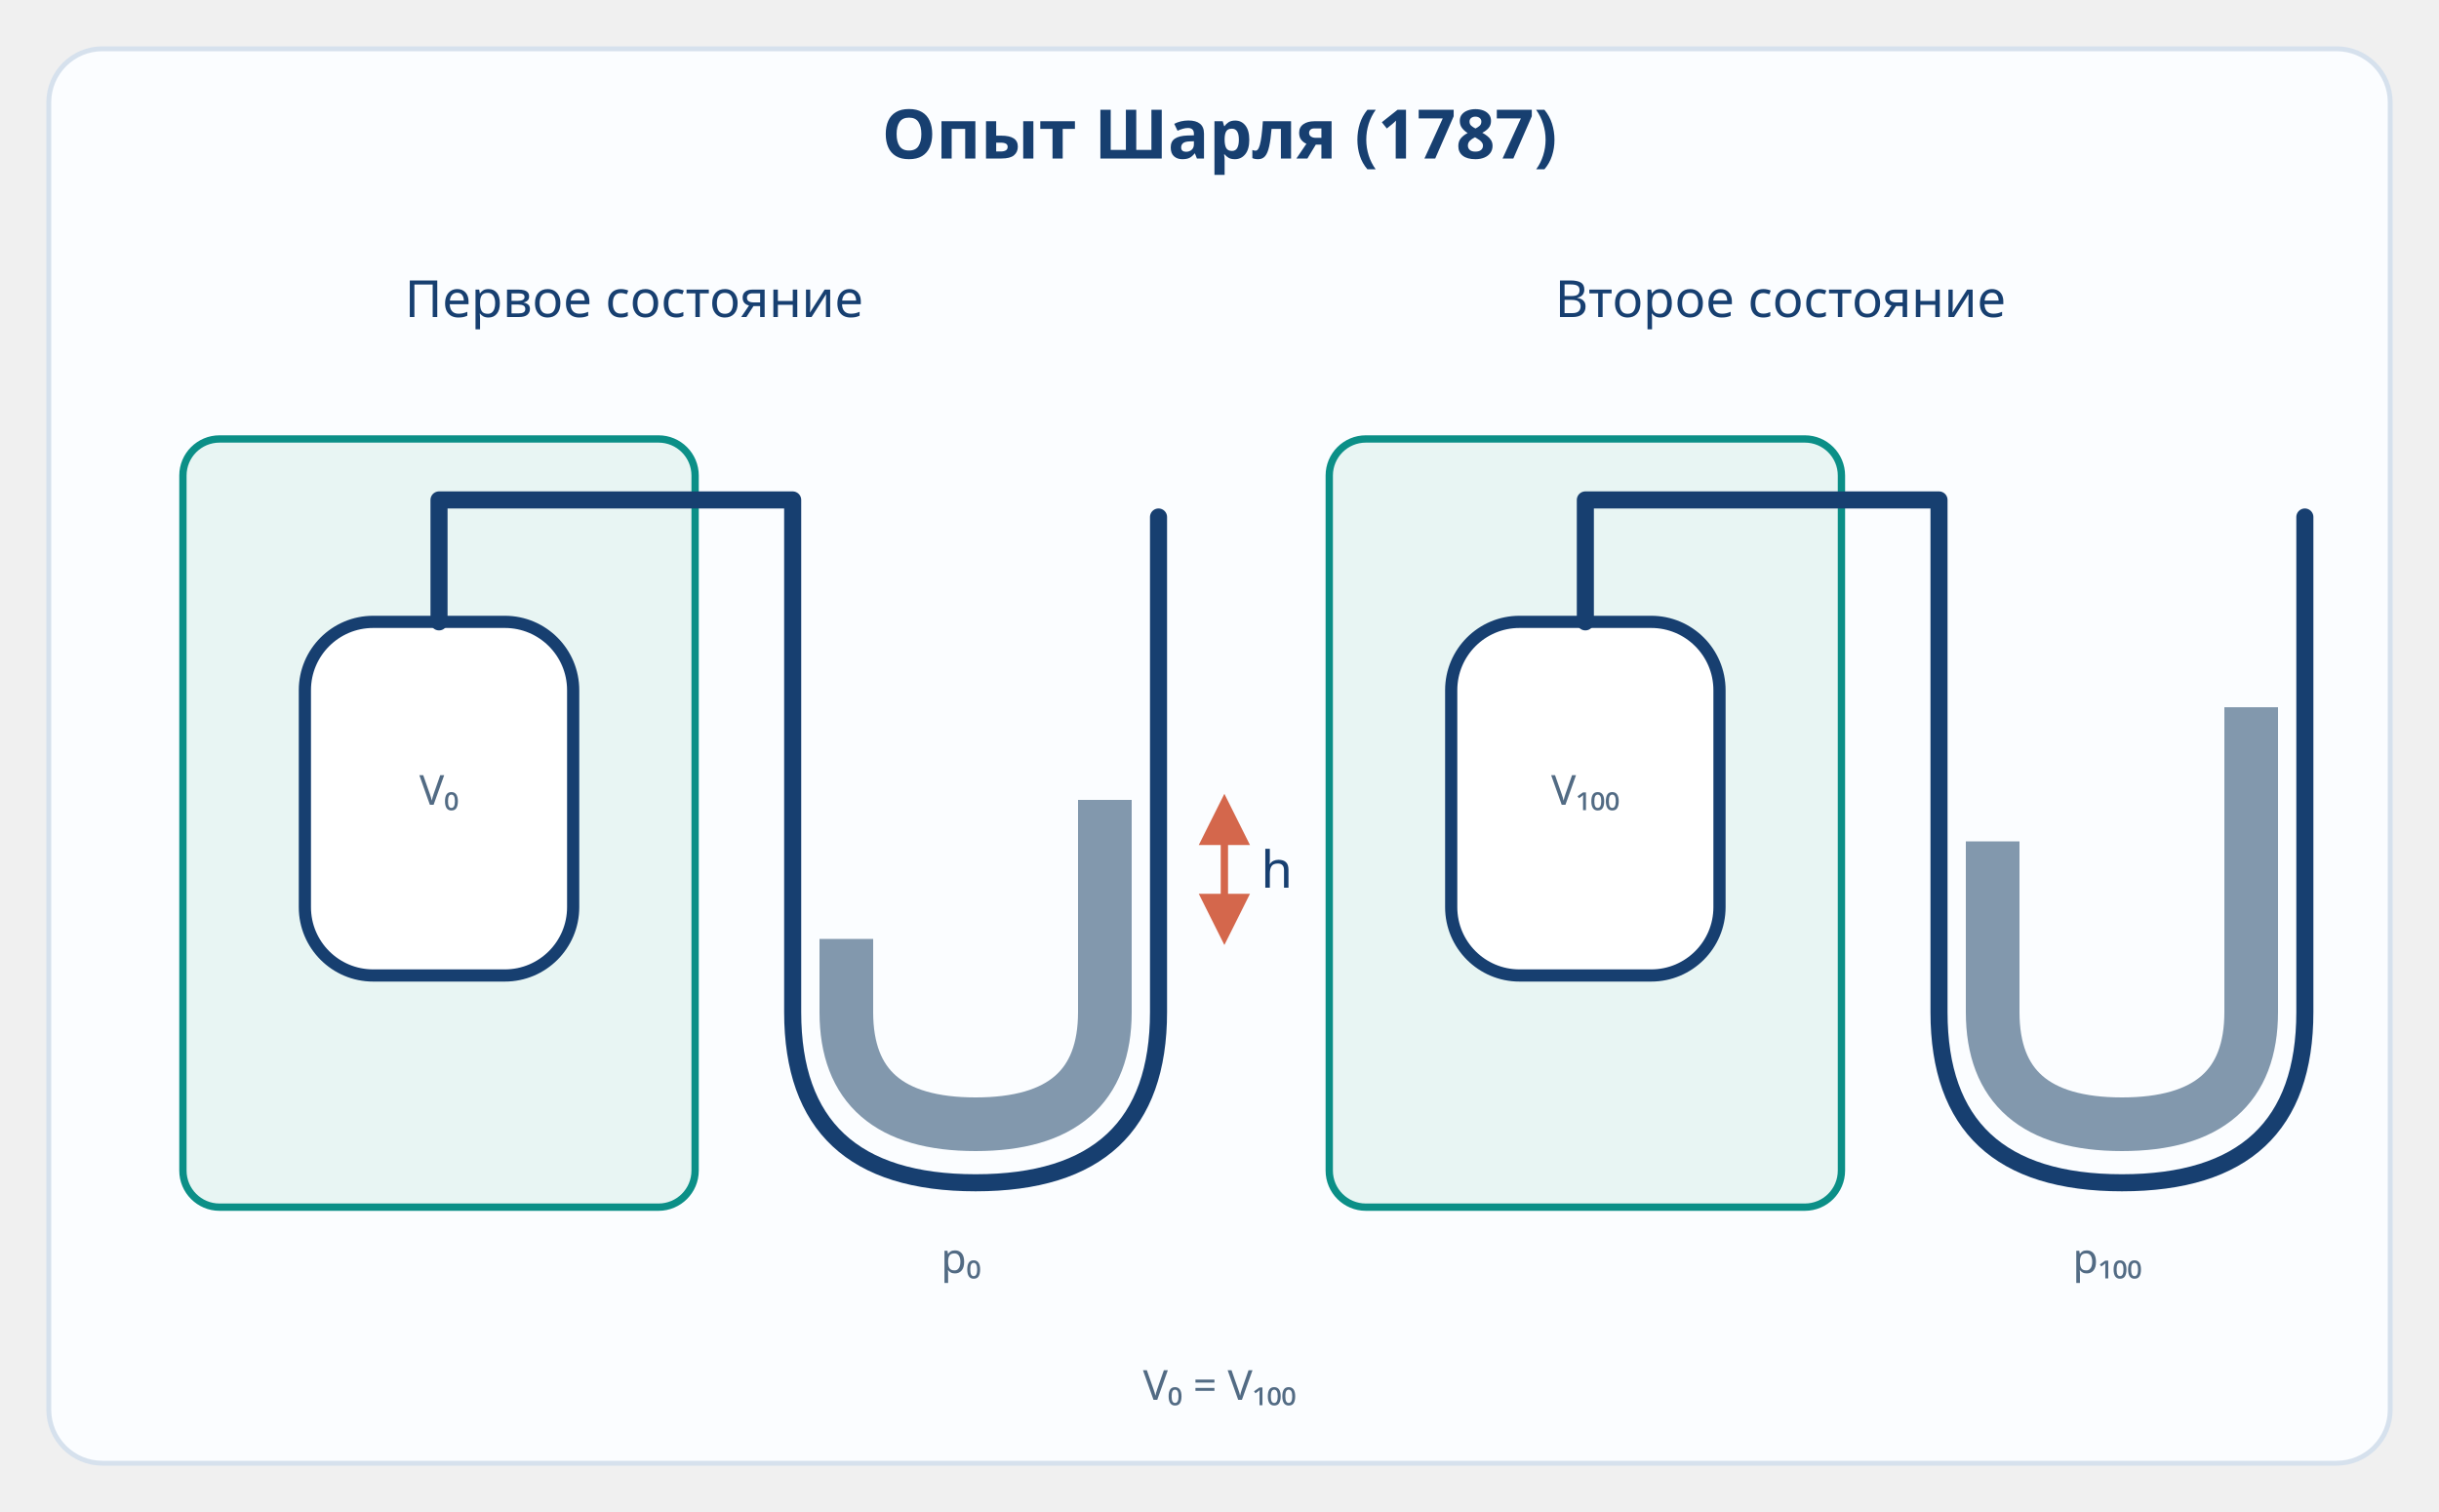
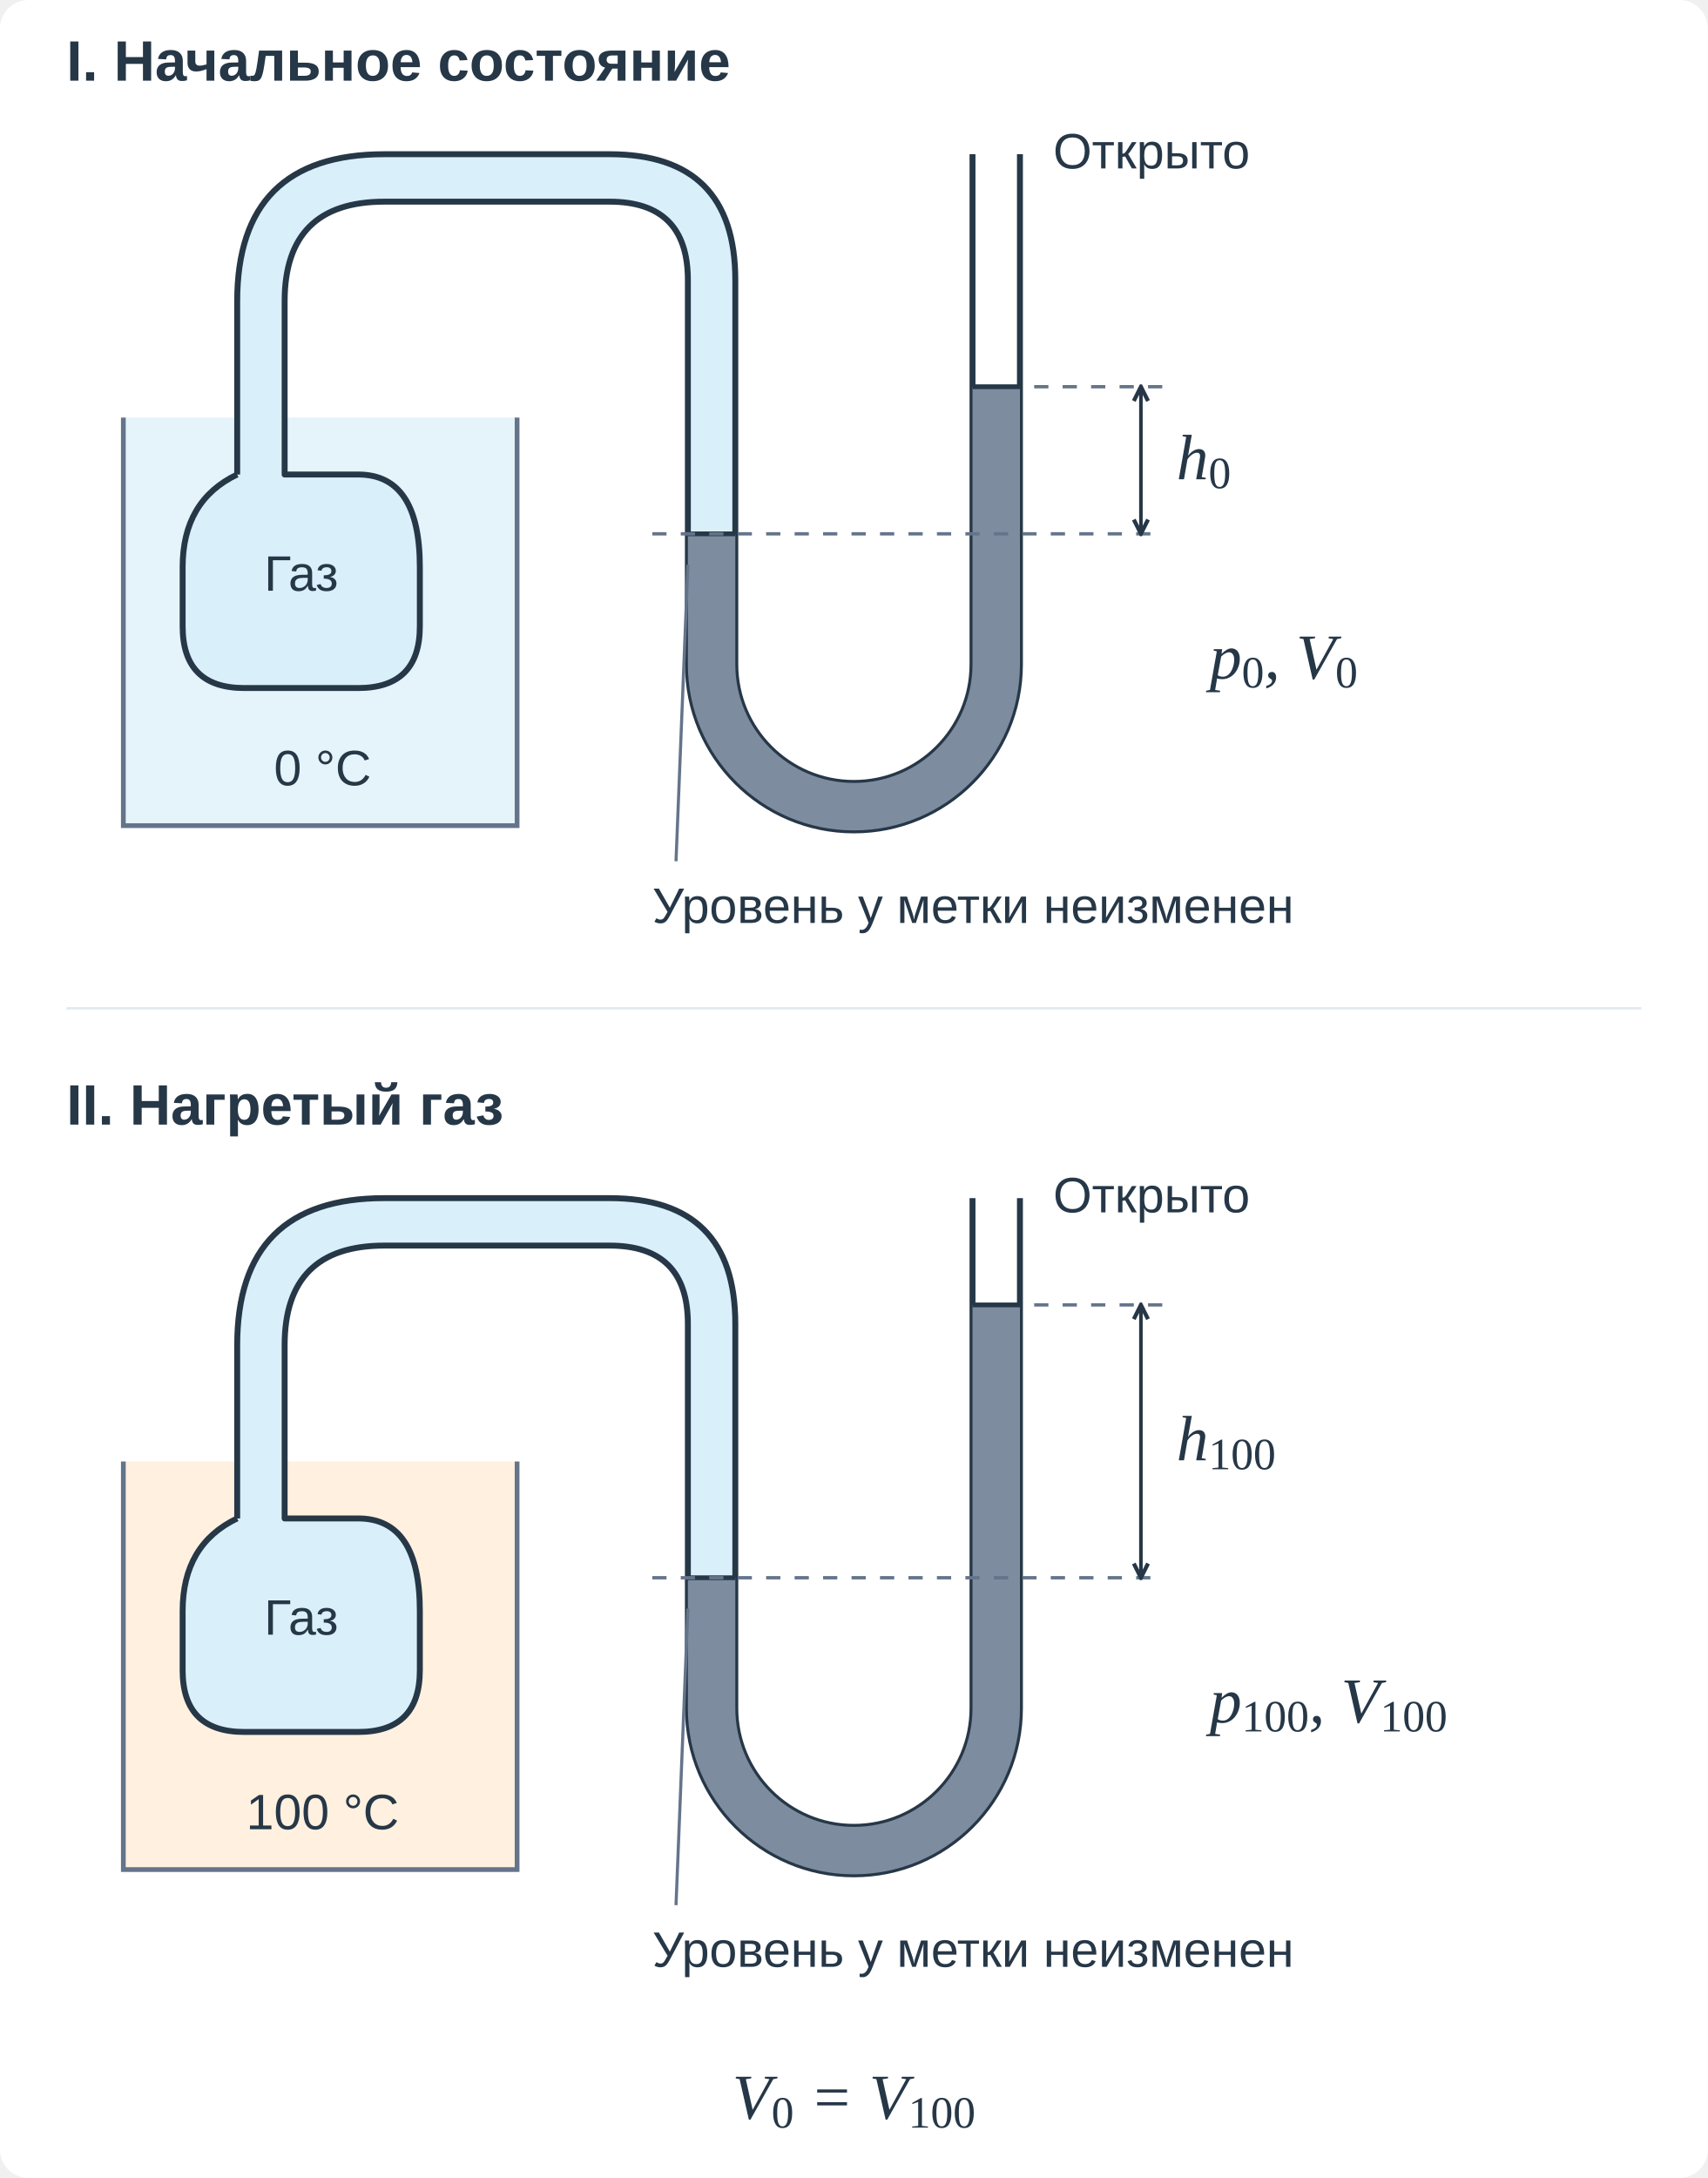
- <svg xmlns="http://www.w3.org/2000/svg" viewBox="0 0 1000 620" role="img" aria-labelledby="title desc">
+ <svg xmlns="http://www.w3.org/2000/svg" viewBox="0 0 720 918" role="img" aria-labelledby="title desc">
  <defs>
-     <style>
-       .frame{fill:#fbfdff;stroke:#d6e1ed;stroke-width:2}.bath{fill:#e8f5f3;stroke:#0b8f87;stroke-width:3}.vessel{fill:#fff;stroke:#173f70;stroke-width:5}.tube{fill:none;stroke:#173f70;stroke-width:7;stroke-linecap:round;stroke-linejoin:round}.mercury{fill:none;stroke:#8298ad;stroke-width:22;stroke-linecap:butt;stroke-linejoin:round}
-       .heading{font:700 28px system-ui,sans-serif;fill:#173f70}.label{font:21px system-ui,sans-serif;fill:#173f70}.small{font:17px system-ui,sans-serif;fill:#526b84}.measure{stroke:#d4674c;stroke-width:3;fill:none;marker-start:url(#arrow);marker-end:url(#arrow)}
-     </style>
-     <marker id="arrow" viewBox="0 0 10 10" refX="5" refY="5" markerWidth="7" markerHeight="7" orient="auto-start-reverse">
-       <path d="M0 0L10 5L0 10z" fill="#d4674c" />
+     <marker id="arrow" markerWidth="8" markerHeight="8" refX="7" refY="4" orient="auto-start-reverse" markerUnits="userSpaceOnUse">
+       <path d="M1 1 L7 4 L1 7" fill="none" stroke="#263747" stroke-width="1.7" />
+     </marker>
+     <marker id="route" markerWidth="12" markerHeight="12" refX="10" refY="6" orient="auto" markerUnits="userSpaceOnUse">
+       <path d="M2 2 L10 6 L2 10" fill="none" stroke="#087f80" stroke-width="2.5" />
    </marker>
  </defs>
-   <rect class="frame" x="20" y="20" width="960" height="580" rx="22" />
-   <text class="heading" x="500" y="65" text-anchor="middle">Опыт Шарля (1787)</text>
-   <g transform="translate(55 100)">
-     <text class="label" x="205" y="30" text-anchor="middle">Первое состояние</text>
-     <rect class="bath" x="20" y="80" width="210" height="315" rx="15" />
-     <rect class="vessel" x="70" y="155" width="110" height="145" rx="28" />
-     <path class="tube" d="M125 155V105H270V315Q270 385 345 385Q420 385 420 315V112" />
-     <path class="mercury" d="M292 285V315Q292 361 345 361Q398 361 398 315V228" />
-     <text class="small" x="125" y="230" text-anchor="middle">V₀</text>
-     <text class="small" x="339" y="422" text-anchor="middle">p₀</text>
-     <line class="measure" x1="447" y1="236" x2="447" y2="277" />
-     <text class="label" x="462" y="264">h</text>
+   <style>text{font-family:Arial,Helvetica,sans-serif;font-size:24px;fill:#263747}.heading{font-size:24px;font-weight:600}.small{font-size:21px}.math{font-family:Georgia,'Times New Roman',serif;font-size:27px;font-style:italic}.guide{stroke:#64748b;stroke-width:1.4;stroke-dasharray:6 6;fill:none}.axis{stroke:#263747;stroke-width:1.7;fill:none;marker-end:url(#arrow)}.wall{stroke:#263747;stroke-width:2.5;fill:none;stroke-linejoin:round}</style>
+   <rect width="720" height="918" rx="12" fill="#fff" />
+   <g transform="translate(0 0)">
+     <text x="28" y="34" class="heading">I. Начальное состояние</text>
+     <path d="M52 176 V348 H218 V176" fill="#e5f3fa" stroke="#64748b" stroke-width="2" />
+     <text x="136" y="331" text-anchor="middle" class="small">0 °C</text>
+     <path d="M100 200 V127 Q100 65 162 65 H257 Q310 65 310 118 V225 H290 V118 Q290 85 257 85 H162 Q120 85 120 127 V200 H151 Q177 200 177 239 V264 Q177 290 151 290 H103 Q77 290 77 264 V239 Q77 211 100 200 Z" fill="#d9eff9" />
+     <path d="M100 200 V127 Q100 65 162 65 H257 Q310 65 310 118 V280 A50 50 0 0 0 410 280 V65 M430 65 V280 A70 70 0 0 1 290 280 V118 Q290 85 257 85 H162 Q120 85 120 127 V200 H151 Q177 200 177 239 V264 Q177 290 151 290 H103 Q77 290 77 264 V239 Q77 211 100 200" class="wall" />
+     <path d="M290 225 H310 V280 A50 50 0 0 0 410 280 V163 H430 V280 A70 70 0 0 1 290 280 Z" fill="#7d8d9f" />
+     <line x1="290" y1="225" x2="310" y2="225" stroke="#263747" stroke-width="2" />
+     <line x1="410" y1="163" x2="430" y2="163" stroke="#263747" stroke-width="2" />
+     <text x="127" y="249" text-anchor="middle" class="small">Газ</text>
+     <text x="444" y="71" class="small">Открыто</text>
+     <line x1="275" y1="225" x2="490" y2="225" class="guide" />
+     <line x1="436" y1="163" x2="490" y2="163" class="guide" />
+     <line x1="481" y1="163" x2="481" y2="225" stroke="#263747" stroke-width="1.5" marker-start="url(#arrow)" marker-end="url(#arrow)" />
+     <text x="496" y="202" class="math">h<tspan baseline-shift="sub" font-size="70%" font-style="normal">0</tspan>
+     </text>
+     <text x="275" y="389" class="small">Уровень у метки неизменен</text>
+     <line x1="285" y1="363" x2="290" y2="238" stroke="#64748b" stroke-width="1.3" />
+     <text x="510" y="286" class="math">p<tspan baseline-shift="sub" font-size="70%" font-style="normal">0</tspan>, V<tspan baseline-shift="sub" font-size="70%" font-style="normal">0</tspan>
+     </text>
  </g>
-   <g transform="translate(525 100)">
-     <text class="label" x="205" y="30" text-anchor="middle">Второе состояние</text>
-     <rect class="bath" x="20" y="80" width="210" height="315" rx="15" />
-     <rect class="vessel" x="70" y="155" width="110" height="145" rx="28" />
-     <path class="tube" d="M125 155V105H270V315Q270 385 345 385Q420 385 420 315V112" />
-     <path class="mercury" d="M292 245V315Q292 361 345 361Q398 361 398 315V190" />
-     <text class="small" x="125" y="230" text-anchor="middle">V₁₀₀</text>
-     <text class="small" x="339" y="422" text-anchor="middle">p₁₀₀</text>
+   <line x1="28" y1="425" x2="692" y2="425" stroke="#e2e8f0" />
+   <g transform="translate(0 440)">
+     <text x="28" y="34" class="heading">II. Нагретый газ</text>
+     <path d="M52 176 V348 H218 V176" fill="#fff0df" stroke="#64748b" stroke-width="2" />
+     <text x="136" y="331" text-anchor="middle" class="small">100 °C</text>
+     <path d="M100 200 V127 Q100 65 162 65 H257 Q310 65 310 118 V225 H290 V118 Q290 85 257 85 H162 Q120 85 120 127 V200 H151 Q177 200 177 239 V264 Q177 290 151 290 H103 Q77 290 77 264 V239 Q77 211 100 200 Z" fill="#d9eff9" />
+     <path d="M100 200 V127 Q100 65 162 65 H257 Q310 65 310 118 V280 A50 50 0 0 0 410 280 V65 M430 65 V280 A70 70 0 0 1 290 280 V118 Q290 85 257 85 H162 Q120 85 120 127 V200 H151 Q177 200 177 239 V264 Q177 290 151 290 H103 Q77 290 77 264 V239 Q77 211 100 200" class="wall" />
+     <path d="M290 225 H310 V280 A50 50 0 0 0 410 280 V110 H430 V280 A70 70 0 0 1 290 280 Z" fill="#7d8d9f" />
+     <line x1="290" y1="225" x2="310" y2="225" stroke="#263747" stroke-width="2" />
+     <line x1="410" y1="110" x2="430" y2="110" stroke="#263747" stroke-width="2" />
+     <text x="127" y="249" text-anchor="middle" class="small">Газ</text>
+     <text x="444" y="71" class="small">Открыто</text>
+     <line x1="275" y1="225" x2="490" y2="225" class="guide" />
+     <line x1="436" y1="110" x2="490" y2="110" class="guide" />
+     <line x1="481" y1="110" x2="481" y2="225" stroke="#263747" stroke-width="1.5" marker-start="url(#arrow)" marker-end="url(#arrow)" />
+     <text x="496" y="175.5" class="math">h<tspan baseline-shift="sub" font-size="70%" font-style="normal">100</tspan>
+     </text>
+     <text x="275" y="389" class="small">Уровень у метки неизменен</text>
+     <line x1="285" y1="363" x2="290" y2="238" stroke="#64748b" stroke-width="1.3" />
+     <text x="510" y="286" class="math">p<tspan baseline-shift="sub" font-size="70%" font-style="normal">100</tspan>, V<tspan baseline-shift="sub" font-size="70%" font-style="normal">100</tspan>
+     </text>
  </g>
-   <text class="small" x="500" y="574" text-anchor="middle">V₀ = V₁₀₀</text>
+   <text x="360" y="893" text-anchor="middle" class="math">V<tspan baseline-shift="sub" font-size="70%" font-style="normal">0</tspan> = V<tspan baseline-shift="sub" font-size="70%" font-style="normal">100</tspan>
+   </text>
</svg>
